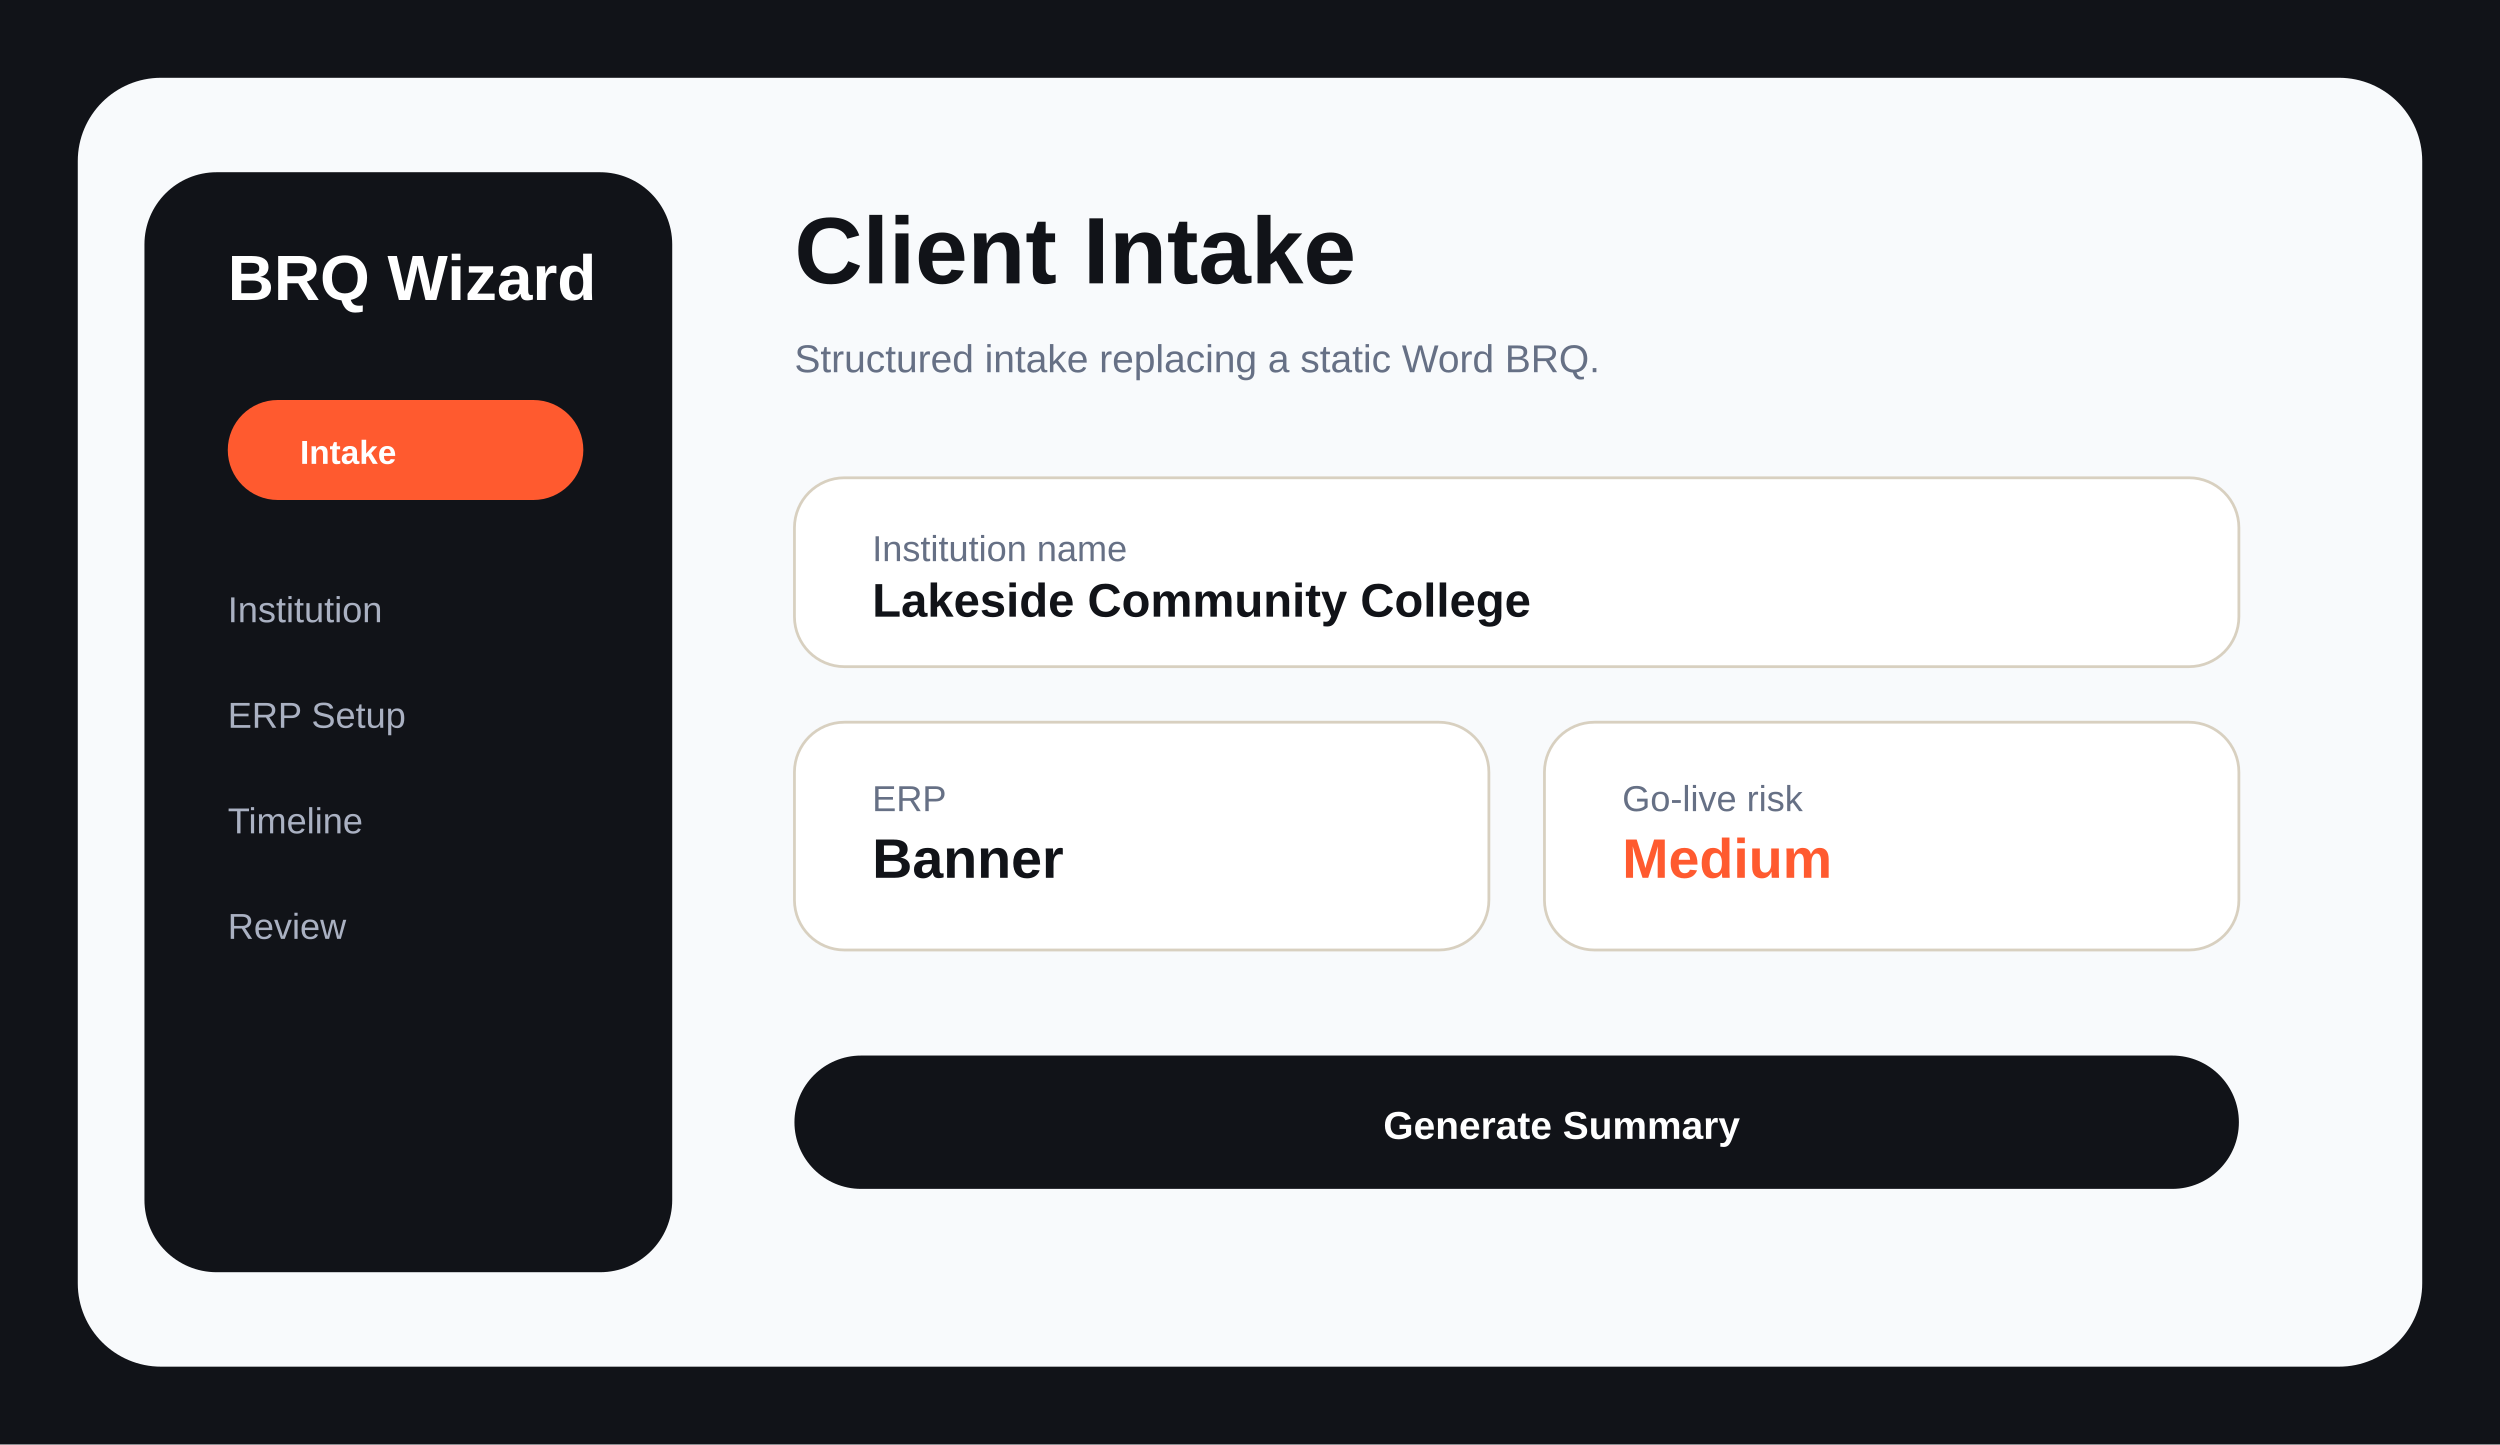
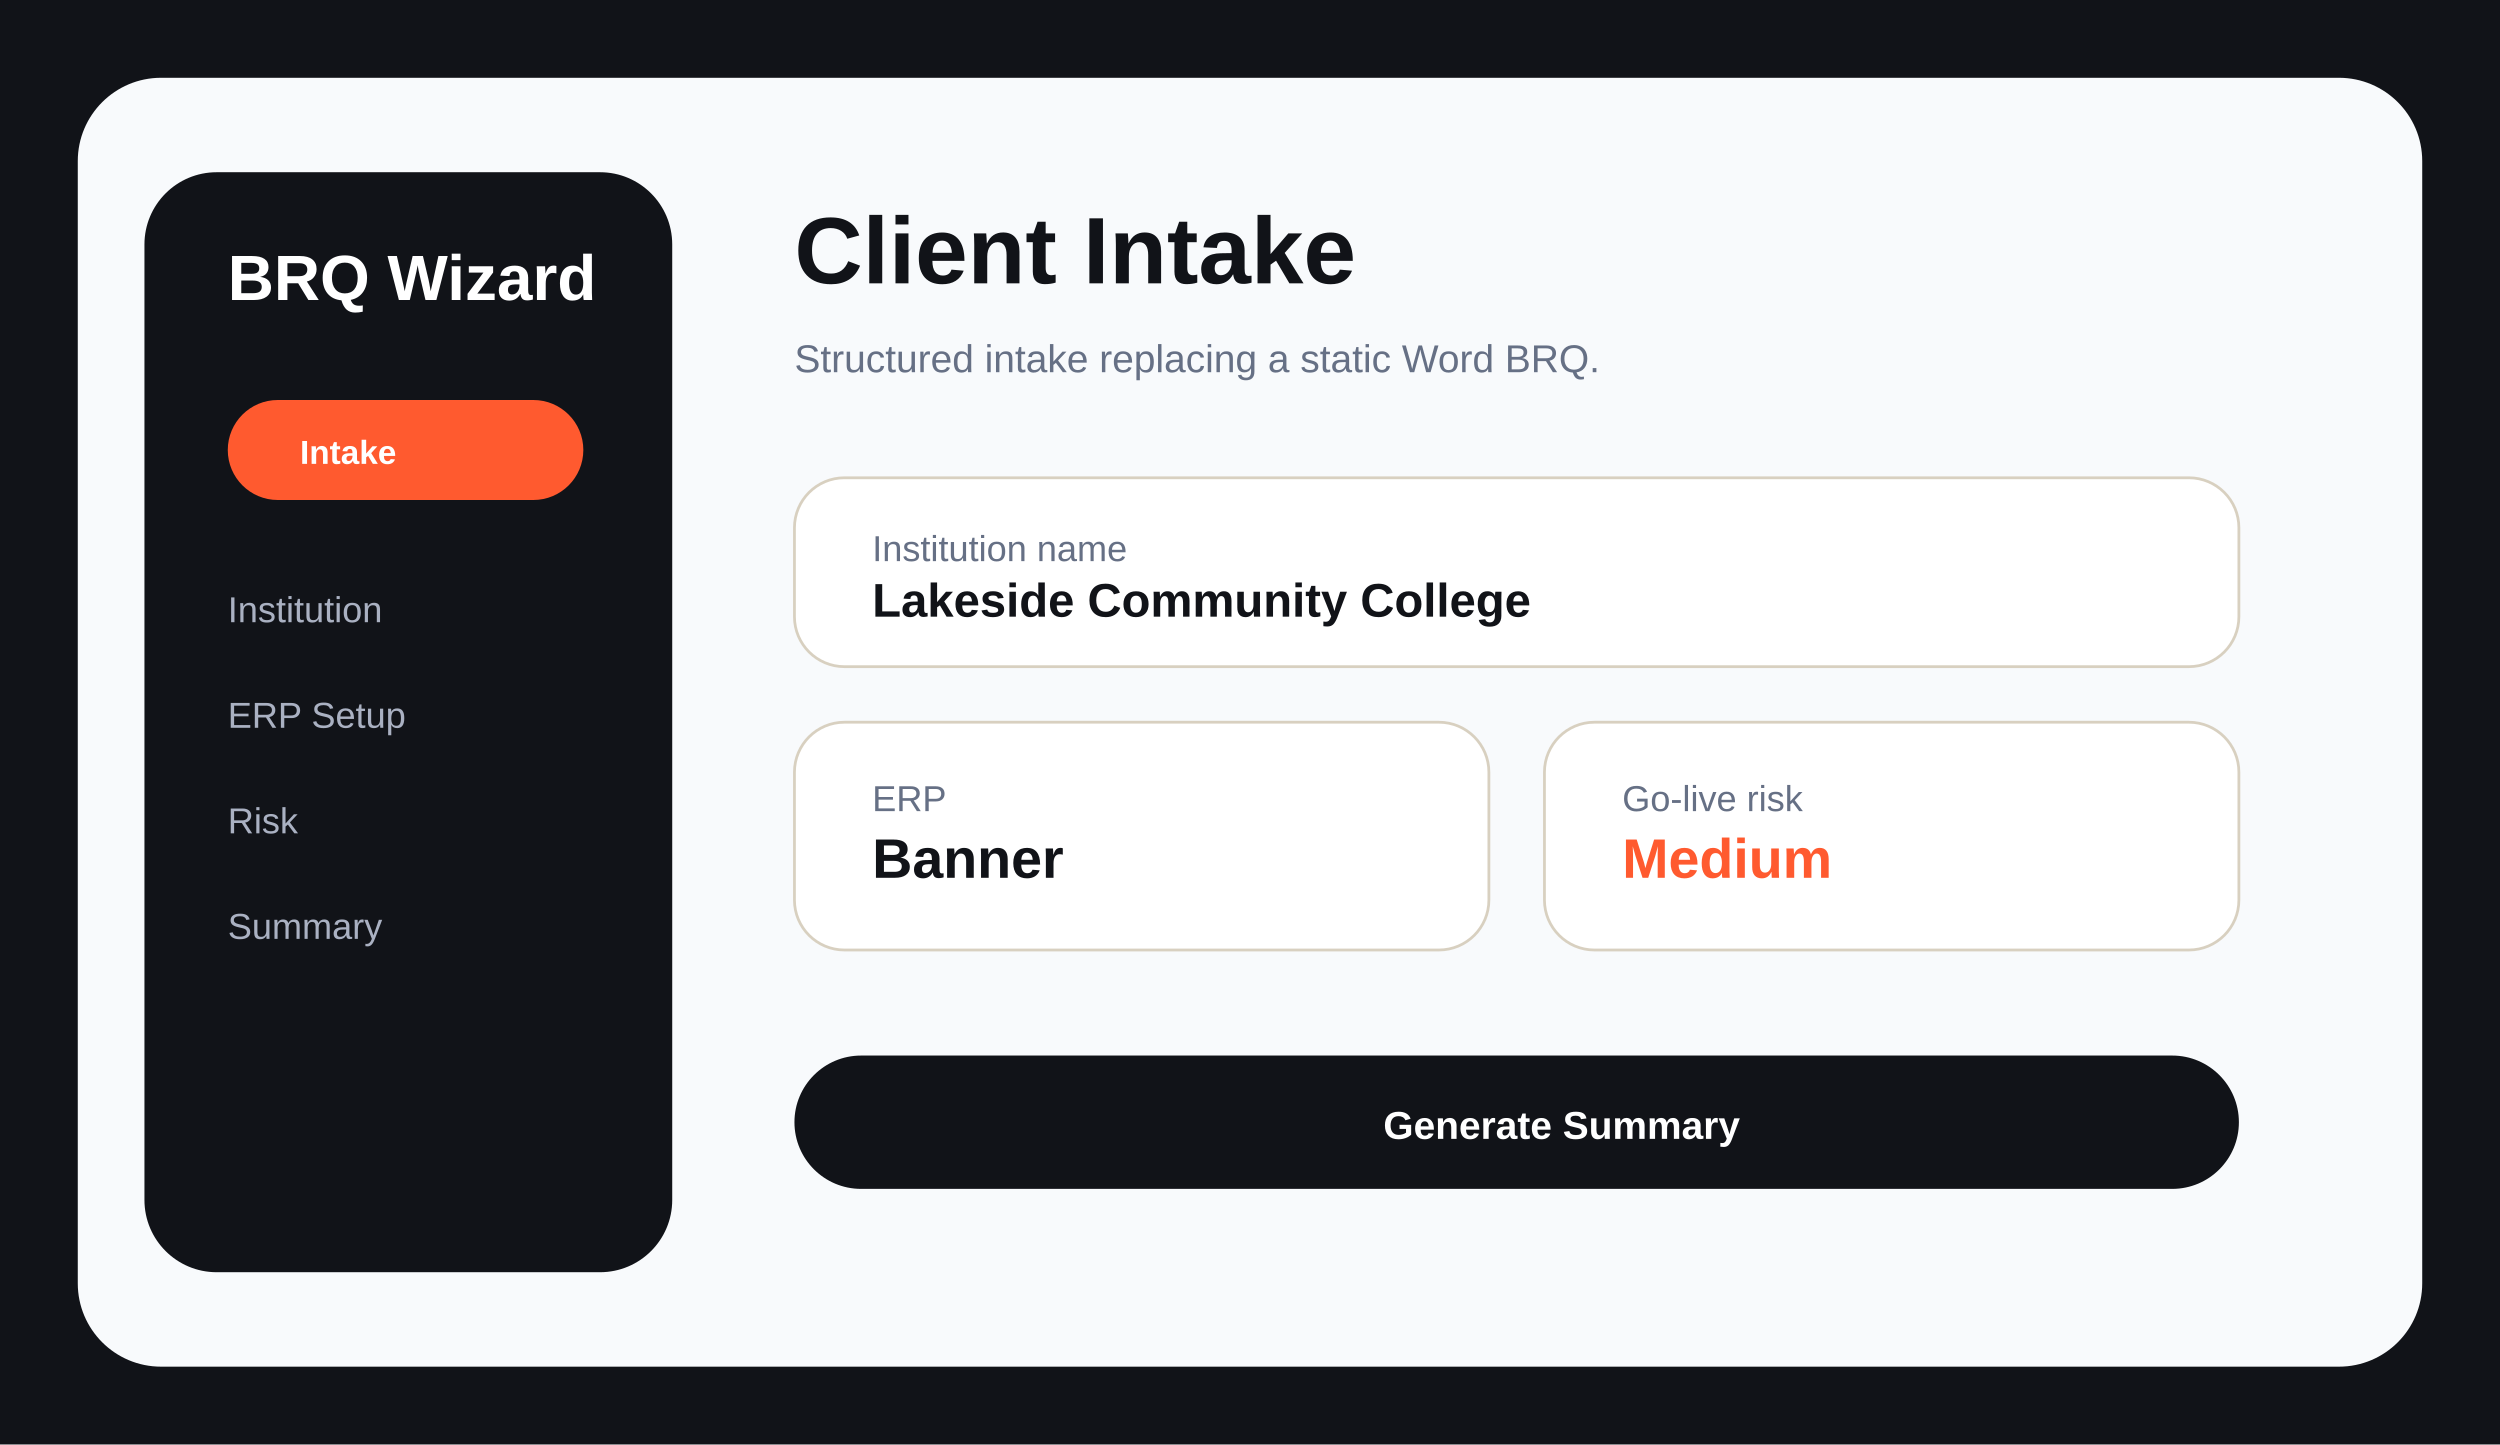
<svg xmlns="http://www.w3.org/2000/svg" viewBox="0 0 900 520">
  <rect width="900" height="520" fill="#111318" />
  <rect x="28" y="28" width="844" height="464" rx="30" fill="#F8FAFC" />
  <rect x="52" y="62" width="190" height="396" rx="26" fill="#111318" />
  <text x="82" y="108" font-family="Arial" font-size="23" font-weight="900" fill="white">BRQ Wizard</text>
  <rect x="82" y="144" width="128" height="36" rx="18" fill="#FF5A2F" />
  <text x="108" y="167" font-family="Arial" font-size="12" font-weight="800" fill="white">Intake</text>
  <text x="82" y="224" font-family="Arial" font-size="13" fill="#AAB1C2">Institution</text>
  <text x="82" y="262" font-family="Arial" font-size="13" fill="#AAB1C2">ERP Setup</text>
-   <text x="82" y="300" font-family="Arial" font-size="13" fill="#AAB1C2">Timeline</text>
-   <text x="82" y="338" font-family="Arial" font-size="13" fill="#AAB1C2">Review</text>
+   <text x="82" y="300" font-family="Arial" font-size="13" fill="#AAB1C2">Risk</text>
+   <text x="82" y="338" font-family="Arial" font-size="13" fill="#AAB1C2">Summary</text>
  <text x="286" y="102" font-family="Arial" font-size="34" font-weight="900" fill="#111318">Client Intake</text>
  <text x="286" y="134" font-family="Arial" font-size="14" fill="#667085">Structured intake replacing a static Word BRQ.</text>
  <rect x="286" y="172" width="520" height="68" rx="18" fill="#FFFFFF" stroke="#D8D0C0" />
  <text x="314" y="202" font-family="Arial" font-size="13" fill="#667085">Institution name</text>
  <text x="314" y="222" font-family="Arial" font-size="17" font-weight="800" fill="#111318">Lakeside Community College</text>
  <rect x="286" y="260" width="250" height="82" rx="18" fill="#FFFFFF" stroke="#D8D0C0" />
  <text x="314" y="292" font-family="Arial" font-size="13" fill="#667085">ERP</text>
  <text x="314" y="316" font-family="Arial" font-size="20" font-weight="900" fill="#111318">Banner</text>
  <rect x="556" y="260" width="250" height="82" rx="18" fill="#FFFFFF" stroke="#D8D0C0" />
  <text x="584" y="292" font-family="Arial" font-size="13" fill="#667085">Go-live risk</text>
  <text x="584" y="316" font-family="Arial" font-size="20" font-weight="900" fill="#FF5A2F">Medium</text>
  <rect x="286" y="380" width="520" height="48" rx="24" fill="#111318" />
  <text x="498" y="410" font-family="Arial" font-size="14" font-weight="900" fill="white">Generate Summary</text>
</svg>
